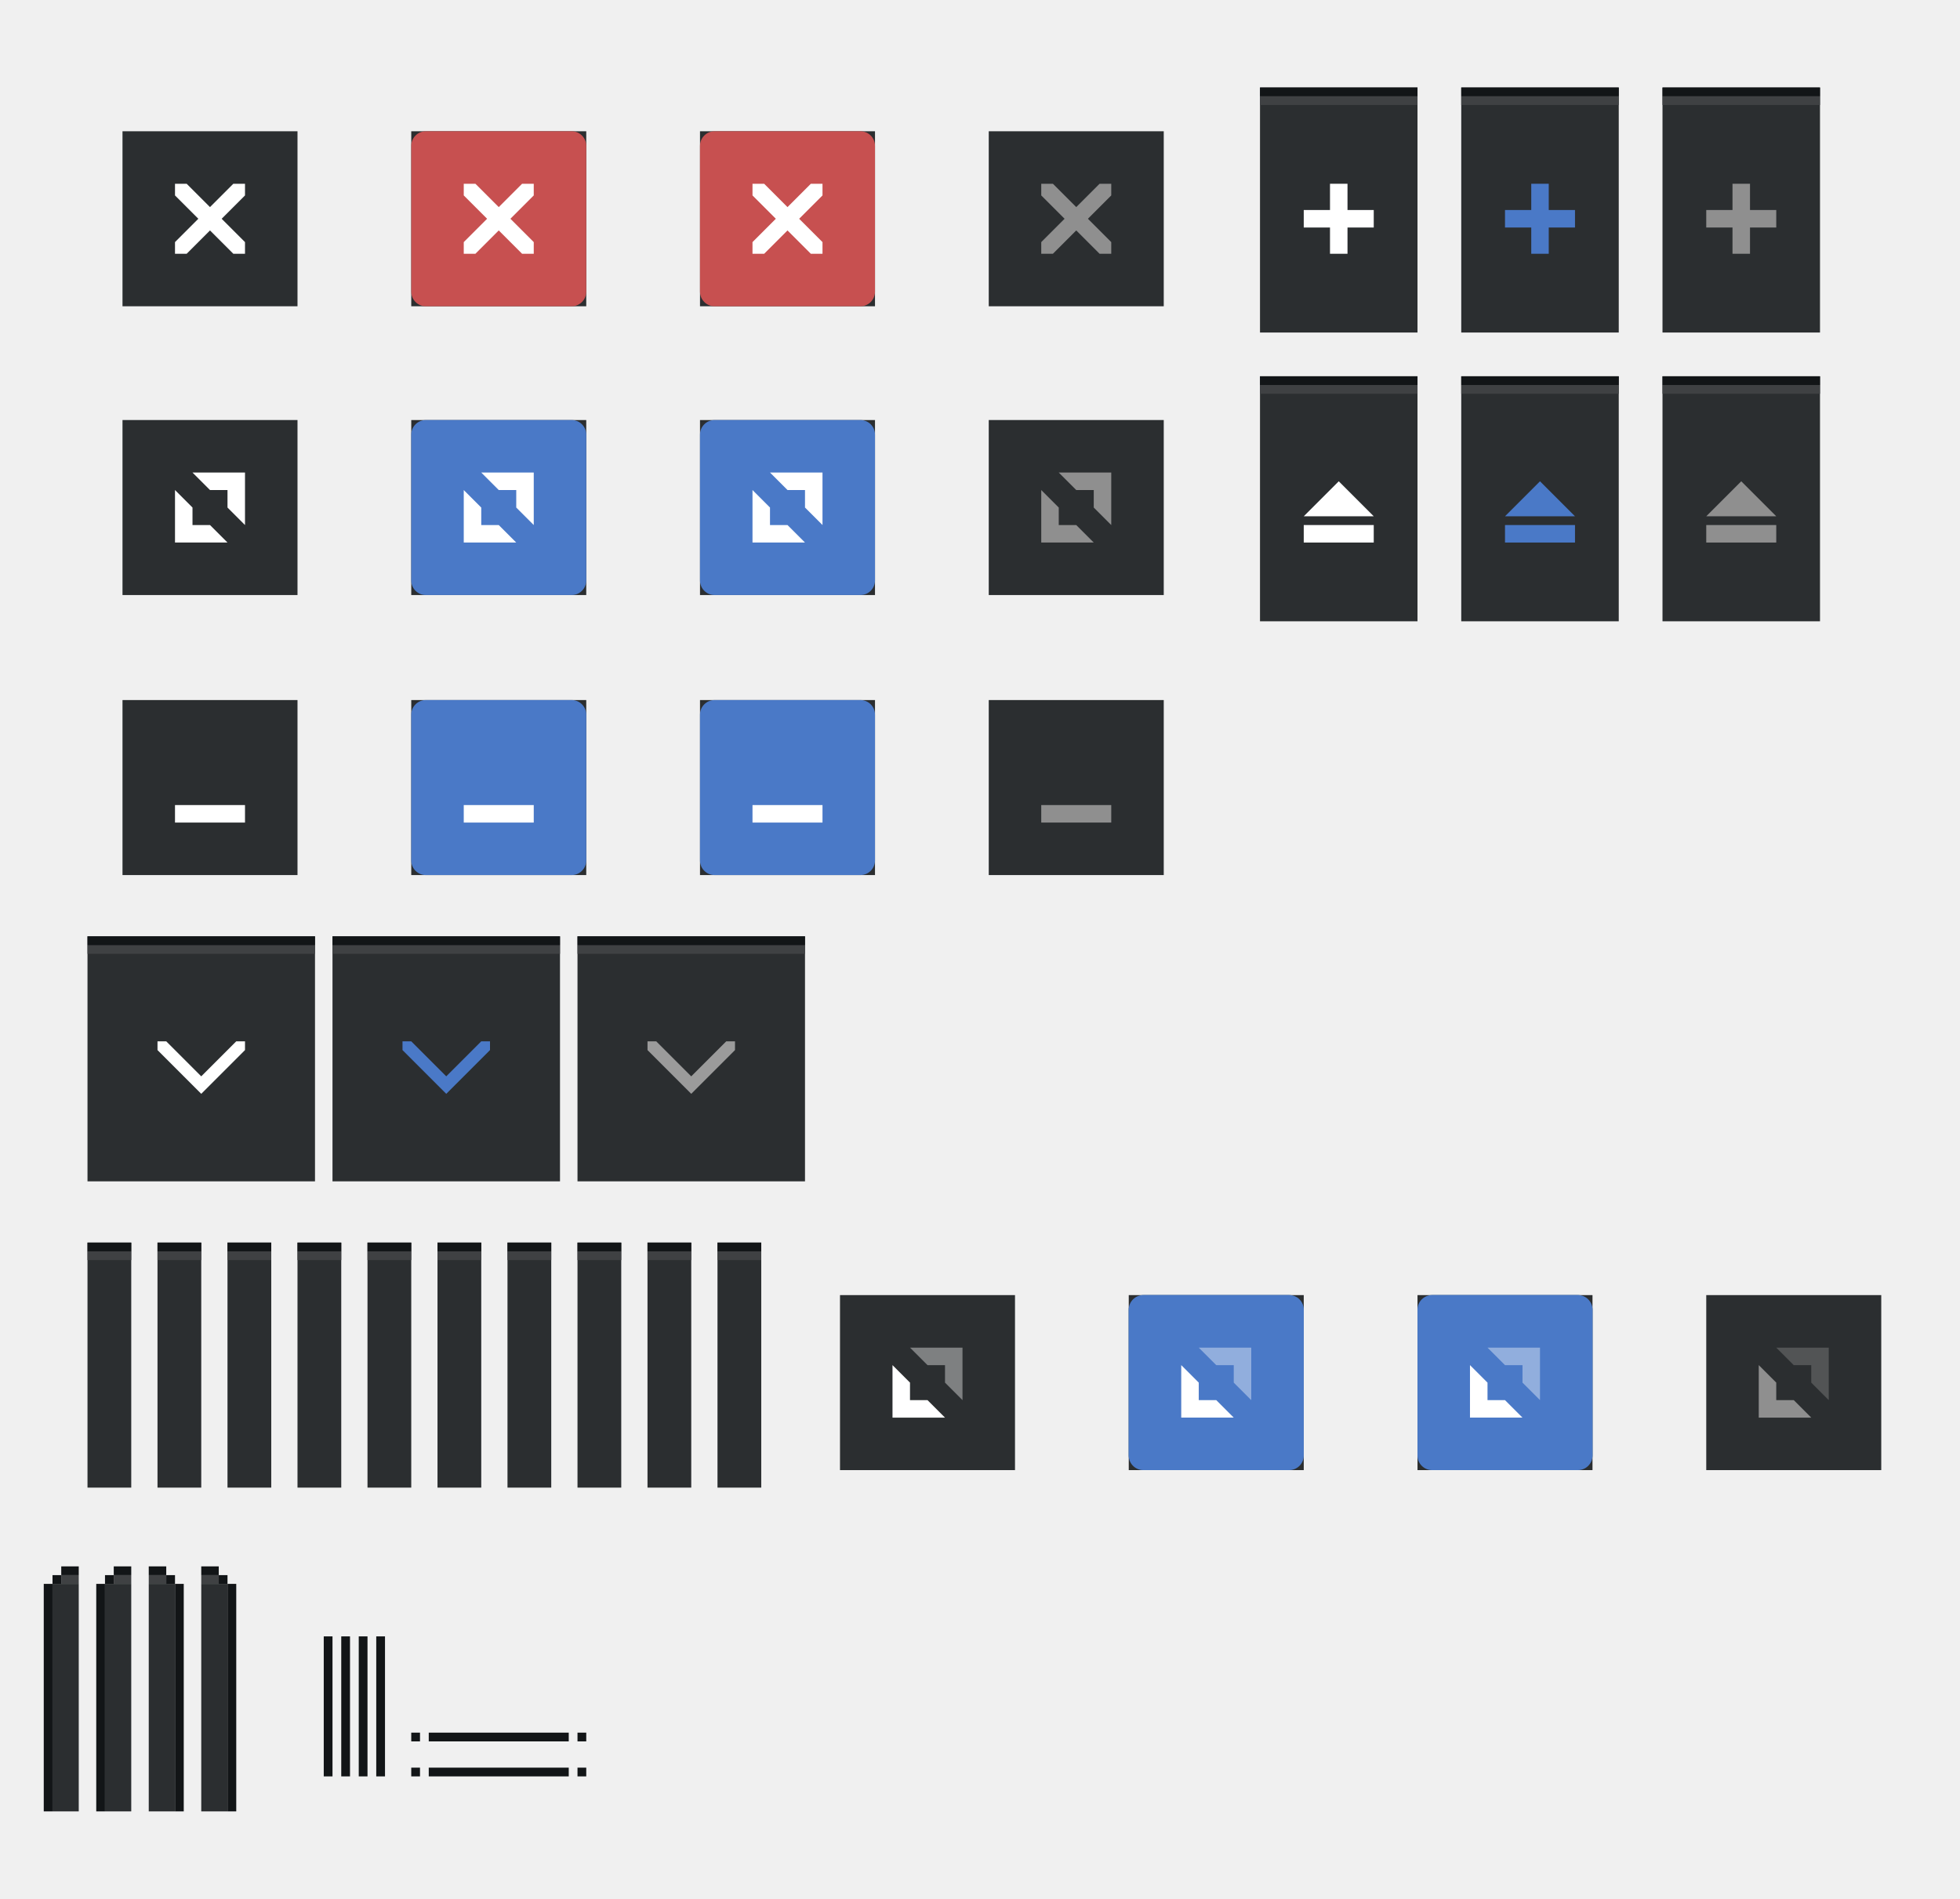
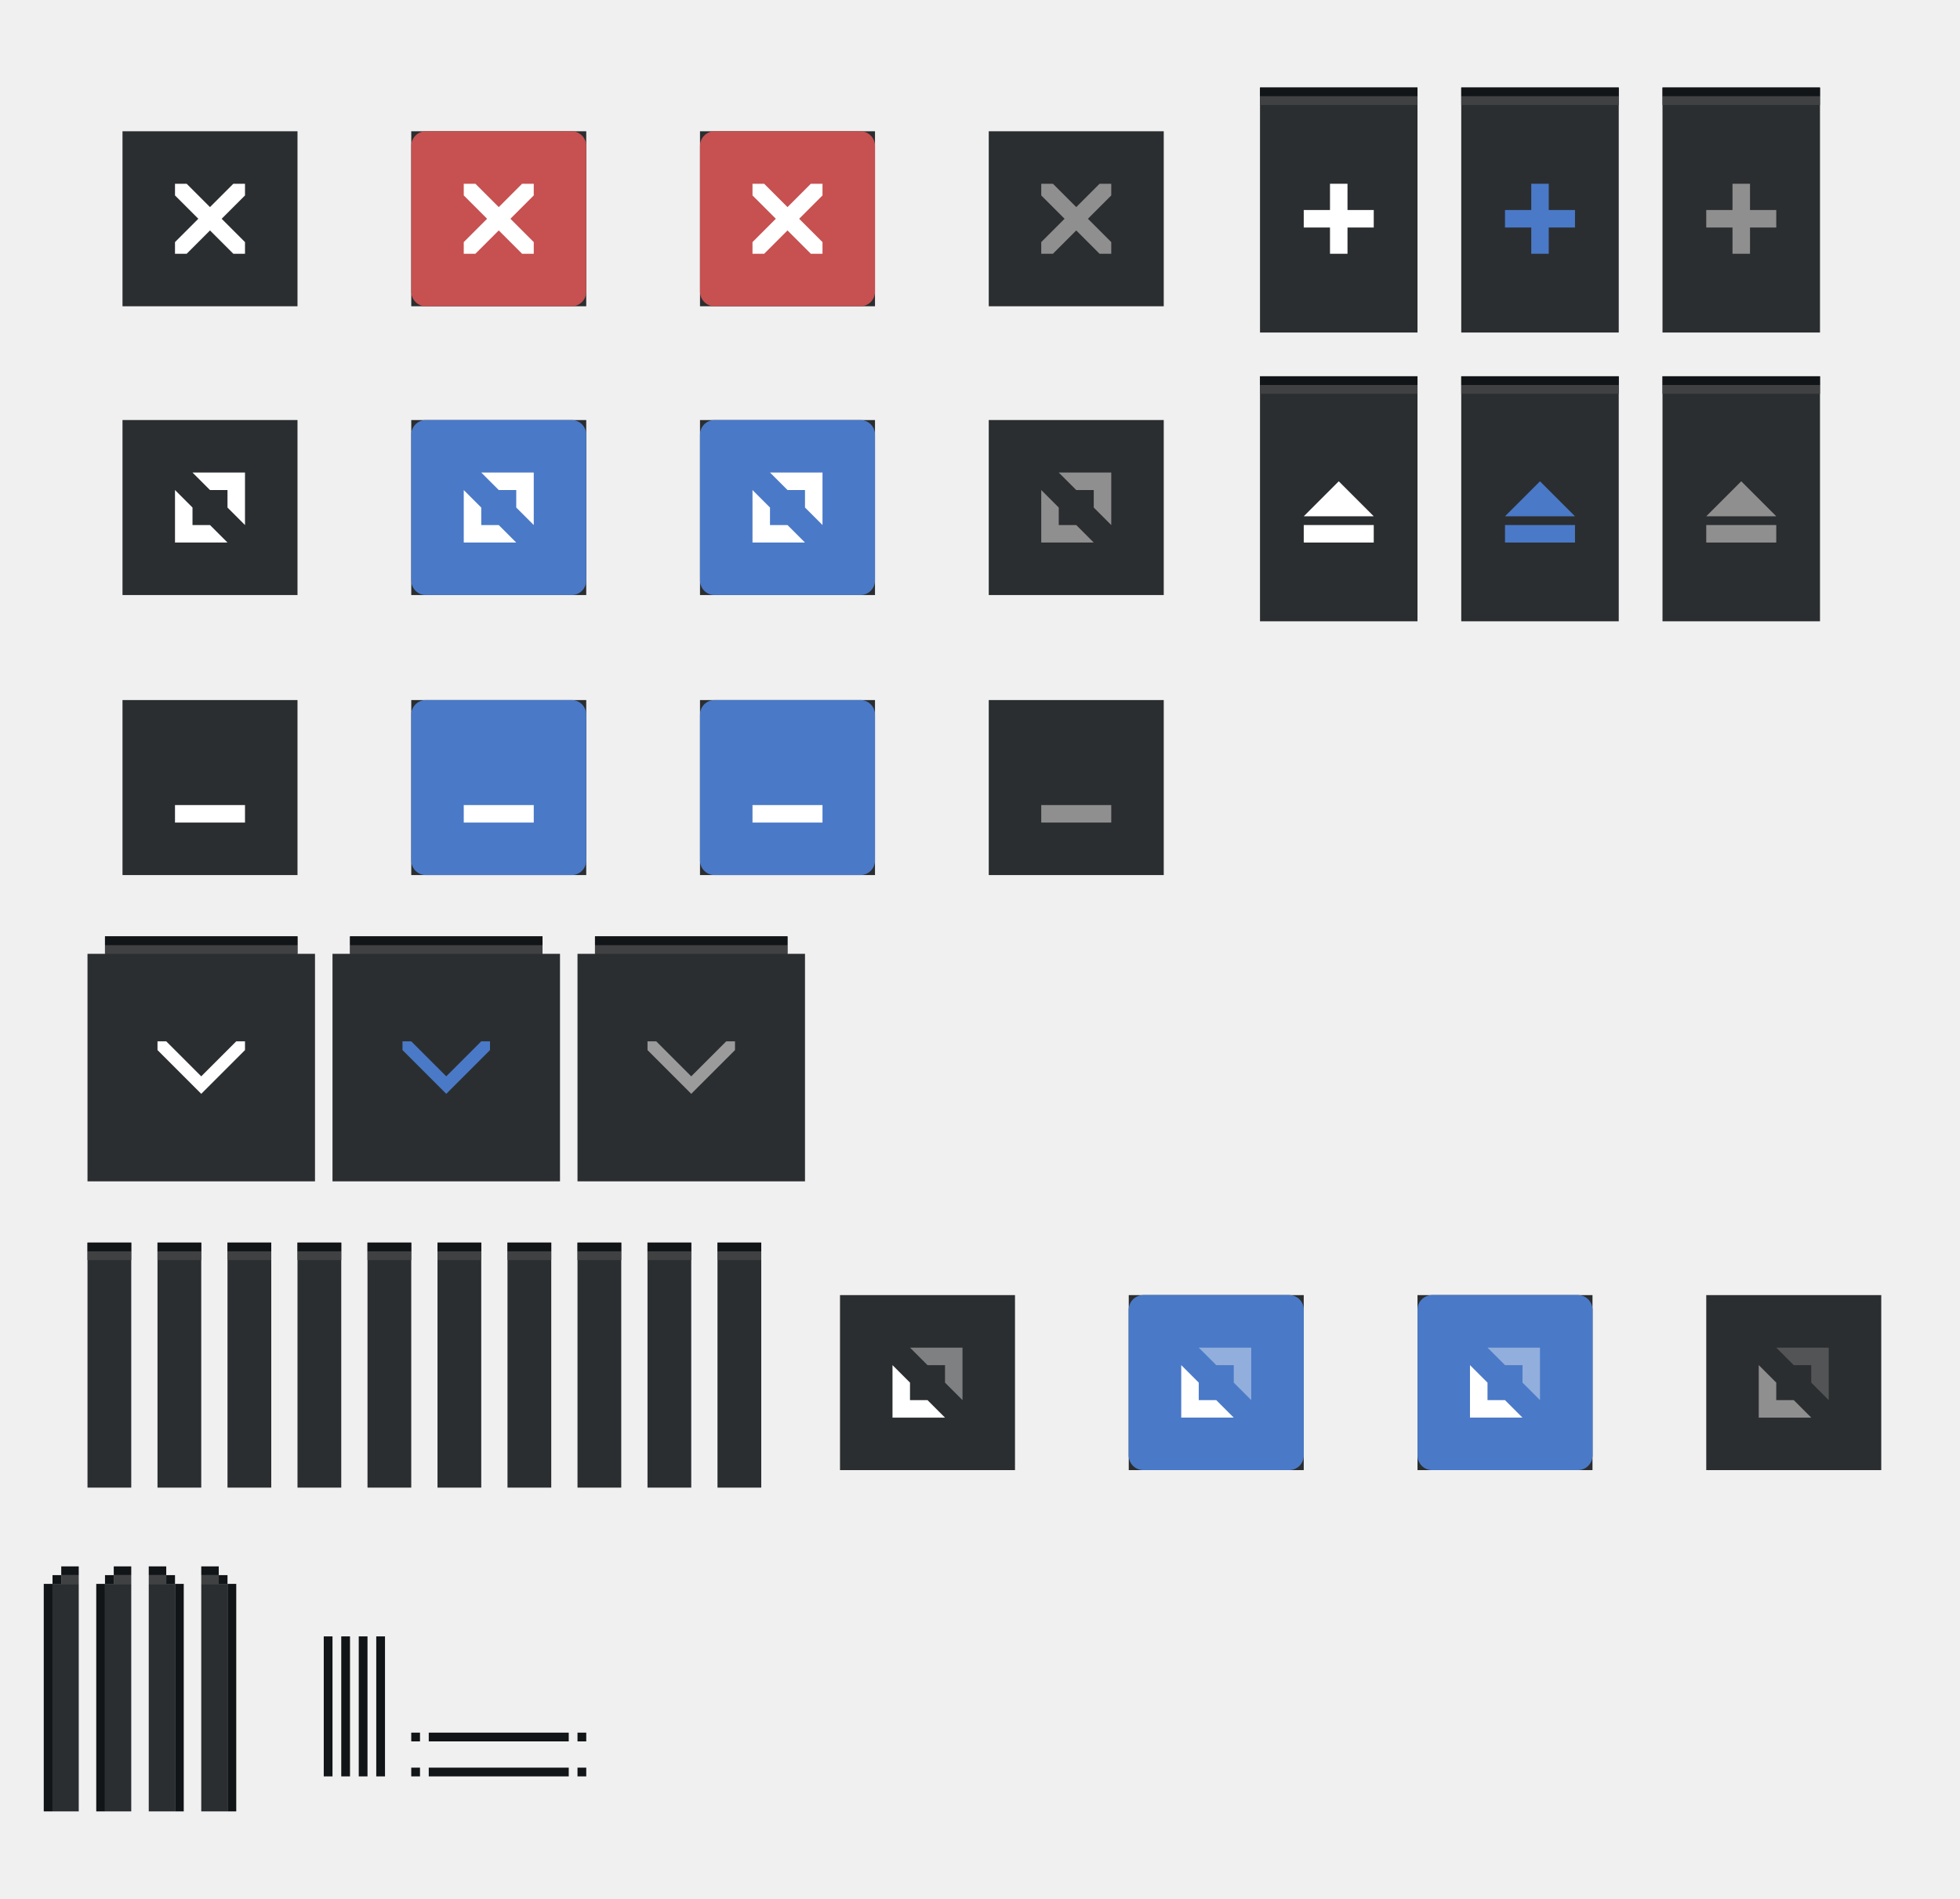
<svg xmlns="http://www.w3.org/2000/svg" xmlns:ns1="http://www.openswatchbook.org/uri/2009/osb" width="224" height="217" viewBox="0 0 224 217" id="svg2" version="1.1">
  <defs id="defs4">
    <linearGradient id="selected_bg_color" ns1:paint="solid">
      <stop style="stop-color:#5294e2;stop-opacity:1;" offset="0" id="stop4407" />
    </linearGradient>
    <linearGradient id="selected_fg_color" ns1:paint="solid">
      <stop style="stop-color:#ffffffgit;stop-opacity:1;" offset="0" id="stop4402" />
    </linearGradient>
  </defs>
  <g id="layer1" transform="translate(5,-547.3622)">
    <rect style="opacity:1;fill:#121517;fill-opacity:1;stroke:none;stroke-width:1;stroke-linecap:butt;stroke-linejoin:round;stroke-miterlimit:4;stroke-dasharray:none;stroke-dashoffset:0;stroke-opacity:1" id="right-active" width="1" height="16" x="-37" y="734.362" transform="scale(-1,1)" />
    <rect style="opacity:1;fill:#121517;fill-opacity:1;stroke:none;stroke-width:1;stroke-linecap:butt;stroke-linejoin:round;stroke-miterlimit:4;stroke-dasharray:none;stroke-dashoffset:0;stroke-opacity:1" id="right-inactive" width="1" height="16" x="-39" y="734.362" transform="scale(-1,1)" />
    <rect style="opacity:1;fill:#121517;fill-opacity:1;stroke:none;stroke-width:0.577;stroke-linecap:butt;stroke-linejoin:round;stroke-miterlimit:4;stroke-dasharray:none;stroke-dashoffset:0;stroke-opacity:1" id="bottom-inactive" width="1" height="16" x="-750.362" y="-60" transform="matrix(0,-1,-1,0,0,0)" />
    <rect style="opacity:1;fill:#121517;fill-opacity:1;stroke:none;stroke-width:1;stroke-linecap:butt;stroke-linejoin:round;stroke-miterlimit:4;stroke-dasharray:none;stroke-dashoffset:0;stroke-opacity:1" id="left-active" width="1" height="16" x="-33" y="734.362" transform="scale(-1,1)" />
    <rect style="opacity:1;fill:#121517;fill-opacity:1;stroke:none;stroke-width:1;stroke-linecap:butt;stroke-linejoin:round;stroke-miterlimit:4;stroke-dasharray:none;stroke-dashoffset:0;stroke-opacity:1" id="left-inactive" width="1" height="16" x="-35" y="734.362" transform="scale(-1,1)" />
    <rect style="opacity:1;fill:#121517;fill-opacity:1;stroke:none;stroke-width:0.577;stroke-linecap:butt;stroke-linejoin:round;stroke-miterlimit:4;stroke-dasharray:none;stroke-dashoffset:0;stroke-opacity:1" id="bottom-active" width="1" height="16" x="-746.362" y="-60" transform="matrix(0,-1,-1,0,0,0)" />
    <rect style="opacity:1;fill:#121517;fill-opacity:1;stroke:none;stroke-width:1;stroke-miterlimit:4;stroke-dasharray:none;stroke-opacity:0.063" id="bottom-left-active" width="1" height="1" x="42" y="745.362" />
    <rect y="749.362" x="42" height="1" width="1" id="bottom-left-inactive" style="opacity:1;fill:#121517;fill-opacity:1;stroke:none;stroke-width:1;stroke-miterlimit:4;stroke-dasharray:none;stroke-opacity:0.063" />
    <rect y="745.362" x="61" height="1" width="1" id="bottom-right-active" style="opacity:1;fill:#121517;fill-opacity:1;stroke:none;stroke-width:1;stroke-miterlimit:4;stroke-dasharray:none;stroke-opacity:0.063" />
    <rect style="opacity:1;fill:#121517;fill-opacity:1;stroke:none;stroke-width:1;stroke-miterlimit:4;stroke-dasharray:none;stroke-opacity:0.063" id="bottom-right-inactive" width="1" height="1" x="61" y="749.362" />
    <g id="close-prelight">
      <rect style="opacity:1;fill:#d6d6d6;fill-opacity:0;stroke:none;stroke-width:1;stroke-linecap:butt;stroke-linejoin:round;stroke-miterlimit:4;stroke-dasharray:none;stroke-dashoffset:0;stroke-opacity:1" id="rect1072" width="28" height="28" x="38" y="557.362" />
      <rect y="562.362" x="42" height="20" width="20" id="rect1206" style="fill:#2b2e30;fill-opacity:1" />
      <g transform="translate(-150,-197.9999)" id="g1080">
        <rect style="opacity:1;fill:#c75050;fill-opacity:1;stroke:none;stroke-width:1;stroke-miterlimit:4;stroke-dasharray:none;stroke-dashoffset:0;stroke-opacity:1" id="rect1076" width="20" height="20" x="192" y="760.362" ry="1.667" />
        <path style="fill:#ffffff;fill-opacity:1;stroke:none" d="m 198,766.362 v 1.333 l 2.667,2.667 L 198,773.029 v 1.333 h 1.333 L 202,771.695 l 2.667,2.667 H 206 v -1.333 L 203.333,770.362 206,767.695 v -1.333 h -1.333 L 202,769.029 l -2.667,-2.667 z" id="path1078" />
      </g>
    </g>
    <g id="close-active">
      <rect y="557.362" x="5" height="28" width="28" id="rect4138" style="opacity:1;fill:#d6d6d6;fill-opacity:0;stroke:none;stroke-width:1;stroke-linecap:butt;stroke-linejoin:round;stroke-miterlimit:4;stroke-dasharray:none;stroke-dashoffset:0;stroke-opacity:1" />
      <rect y="562.362" x="9" height="20" width="20" id="rect1170" style="fill:#2b2e30;fill-opacity:1" />
      <g id="titlebutton-close" transform="translate(-183,-198)">
        <rect ry="1.667" y="760.362" x="192" height="20" width="20" id="rect7128" style="opacity:1;fill:#3399ff;fill-opacity:0;stroke:none;stroke-width:1;stroke-miterlimit:4;stroke-dasharray:none;stroke-dashoffset:0;stroke-opacity:1" />
        <path id="path4359" d="m 198,766.362 v 1.333 l 2.667,2.667 L 198,773.029 v 1.333 h 1.333 L 202,771.695 l 2.667,2.667 H 206 v -1.333 L 203.333,770.362 206,767.695 v -1.333 h -1.333 L 202,769.029 l -2.667,-2.667 z" style="fill:#ffffff;fill-opacity:1;stroke:none" />
      </g>
    </g>
    <g id="maximize-active">
      <rect y="595.362" x="9" height="20" width="20" id="rect1127" style="fill:#2b2e30;fill-opacity:1" />
      <rect style="opacity:1;fill:#d6d6d6;fill-opacity:0;stroke:none;stroke-width:1;stroke-linecap:butt;stroke-linejoin:round;stroke-miterlimit:4;stroke-dasharray:none;stroke-dashoffset:0;stroke-opacity:1" id="rect6842" width="28" height="28" x="5" y="590.362" />
      <g id="titlebutton-maximize" transform="translate(-159,-164.9999)">
        <rect style="opacity:1;fill:#4a90d9;fill-opacity:0;stroke:none;stroke-width:1;stroke-miterlimit:4;stroke-dasharray:none;stroke-dashoffset:0;stroke-opacity:1" id="rect7132" width="20" height="20" x="168" y="760.362" ry="1.667" />
        <path style="fill:#ffffff;fill-opacity:1;fill-rule:evenodd;stroke:none;stroke-width:1px;stroke-linecap:butt;stroke-linejoin:miter;stroke-opacity:1" d="m 176,766.362 2,2 h 2 v 2 l 2,2 v -6 z m -2,2 v 6 h 6 l -2,-2 h -2 v -2 z" id="path5239" />
      </g>
    </g>
    <g id="maximize-prelight">
      <rect y="590.362" x="38" height="28" width="28" id="rect1080" style="fill:#6a6a6a;fill-opacity:0" />
      <rect ry="2.841797e-05" y="595.362" x="42" height="20" width="20" id="rect1078" style="fill:#2b2e30;fill-opacity:1" />
      <g id="titlebutton-maximize-hover" transform="translate(-126,-196.9999)">
        <rect ry="1.667" y="792.362" x="168" height="20" width="20" id="rect6161" style="opacity:1;fill:#4a79c7;fill-opacity:1;stroke:none;stroke-width:1;stroke-miterlimit:4;stroke-dasharray:none;stroke-dashoffset:0;stroke-opacity:1" />
        <path id="path6153" d="m 176,798.362 2,2 h 2 v 2 l 2,2 v -6 z m -2,2 v 6 h 6 l -2,-2 h -2 v -2 z" style="fill:#ffffff;fill-opacity:1;fill-rule:evenodd;stroke:none;stroke-width:1px;stroke-linecap:butt;stroke-linejoin:miter;stroke-opacity:1" />
      </g>
    </g>
    <g id="hide-active">
      <rect style="opacity:1;fill:#d6d6d6;fill-opacity:0;stroke:none;stroke-width:1;stroke-linecap:butt;stroke-linejoin:round;stroke-miterlimit:4;stroke-dasharray:none;stroke-dashoffset:0;stroke-opacity:1" id="rect6948" width="28" height="28" x="5" y="622.362" />
      <rect y="627.362" x="9" height="20" width="20" id="rect1074" style="fill:#2b2e30;fill-opacity:1" />
      <g id="titlebutton-minimize" transform="translate(-135,-133)">
        <rect ry="1.667" y="760.362" x="144" height="20" width="20" id="rect7130" style="opacity:1;fill:#4a90d9;fill-opacity:0;stroke:none;stroke-width:1;stroke-miterlimit:4;stroke-dasharray:none;stroke-dashoffset:0;stroke-opacity:1" />
        <rect style="opacity:1;fill:#ffffff;fill-opacity:1;stroke:none;stroke-width:1;stroke-miterlimit:4;stroke-dasharray:none;stroke-dashoffset:0;stroke-opacity:1" id="rect4459" width="8" height="2" x="150" y="772.362" />
      </g>
    </g>
    <g id="hide-prelight">
      <rect style="opacity:1;fill:#d6d6d6;fill-opacity:0;stroke:none;stroke-width:1;stroke-linecap:butt;stroke-linejoin:round;stroke-miterlimit:4;stroke-dasharray:none;stroke-dashoffset:0;stroke-opacity:1" id="rect6973" width="28" height="28" x="38" y="622.362" />
      <rect y="627.362" x="42" height="20" width="20" id="rect1098" style="fill:#2b2e30;fill-opacity:1" />
      <g id="titlebutton-minimize-hover" transform="translate(-102,-165)">
        <rect style="opacity:1;fill:#4a79c7;fill-opacity:1;stroke:none;stroke-width:1;stroke-miterlimit:4;stroke-dasharray:none;stroke-dashoffset:0;stroke-opacity:1" id="rect6163" width="20" height="20" x="144" y="792.362" ry="1.667" />
        <rect y="804.362" x="150" height="2" width="8" id="rect6149" style="opacity:1;fill:#ffffff;fill-opacity:1;stroke:none;stroke-width:1;stroke-miterlimit:4;stroke-dasharray:none;stroke-dashoffset:0;stroke-opacity:1" />
      </g>
    </g>
    <g id="stick-active">
      <g id="g7303" transform="matrix(0.6428571,0,0,1,154.4286,-171)">
        <rect style="opacity:1;fill:#2b2e30;fill-opacity:1;stroke:none;stroke-width:1;stroke-linecap:butt;stroke-linejoin:round;stroke-miterlimit:4;stroke-dasharray:none;stroke-dashoffset:0;stroke-opacity:1" id="rect7299" width="28" height="28" x="-24" y="728.362" />
        <rect style="opacity:1;fill:#121517;fill-opacity:1;stroke:none;stroke-width:1;stroke-linecap:butt;stroke-linejoin:round;stroke-miterlimit:4;stroke-dasharray:none;stroke-dashoffset:0;stroke-opacity:1" id="rect7301" width="28" height="1" x="-24" y="728.362" />
      </g>
      <g style="fill:#424242;fill-opacity:1" transform="translate(-4,3.99999)" id="g5140">
        <rect style="opacity:1;fill:#ffffff;fill-opacity:1;stroke:none;stroke-width:1;stroke-linecap:butt;stroke-linejoin:round;stroke-miterlimit:4;stroke-dasharray:none;stroke-dashoffset:0;stroke-opacity:1" id="rect5123" width="2" height="8" x="151" y="564.362" />
        <rect style="opacity:1;fill:#ffffff;fill-opacity:1;stroke:none;stroke-width:1;stroke-linecap:butt;stroke-linejoin:round;stroke-miterlimit:4;stroke-dasharray:none;stroke-dashoffset:0;stroke-opacity:1" id="rect5123-1" width="2" height="8" x="567.362" y="-156" transform="rotate(90)" />
      </g>
      <rect y="558.362" x="139" height="1" width="18" id="rect3061" style="fill:#3f4143;fill-opacity:1" />
    </g>
    <g id="stick-pressed">
      <g transform="matrix(0.6428571,0,0,1,177.4286,-171)" id="g7346">
        <rect y="728.362" x="-24" height="28" width="28" id="rect7342" style="opacity:1;fill:#2b2e30;fill-opacity:1;stroke:none;stroke-width:1;stroke-linecap:butt;stroke-linejoin:round;stroke-miterlimit:4;stroke-dasharray:none;stroke-dashoffset:0;stroke-opacity:1" />
        <rect y="728.362" x="-24" height="1" width="28" id="rect7344" style="opacity:1;fill:#121517;fill-opacity:1;stroke:none;stroke-width:1;stroke-linecap:butt;stroke-linejoin:round;stroke-miterlimit:4;stroke-dasharray:none;stroke-dashoffset:0;stroke-opacity:1" />
      </g>
      <g style="fill:#4a90d9;fill-opacity:1" transform="translate(19,3.99999)" id="g5140-7">
        <rect style="opacity:1;fill:#4a79c7;fill-opacity:1;stroke:none;stroke-width:1;stroke-linecap:butt;stroke-linejoin:round;stroke-miterlimit:4;stroke-dasharray:none;stroke-dashoffset:0;stroke-opacity:1" id="rect5123-7" width="2" height="8" x="151" y="564.362" />
        <rect style="opacity:1;fill:#4a79c7;fill-opacity:1;stroke:none;stroke-width:1;stroke-linecap:butt;stroke-linejoin:round;stroke-miterlimit:4;stroke-dasharray:none;stroke-dashoffset:0;stroke-opacity:1" id="rect5123-1-1" width="2" height="8" x="567.362" y="-156" transform="rotate(90)" />
      </g>
      <rect y="558.362" x="162" height="1" width="18" id="rect3063" style="fill:#3f4143;fill-opacity:1" />
    </g>
    <g id="stick-inactive">
      <g transform="matrix(0.6428571,0,0,1,200.4286,-171)" id="g7352">
        <rect y="728.362" x="-24" height="28" width="28" id="rect7348" style="opacity:1;fill:#2b2e30;fill-opacity:1;stroke:none;stroke-width:1;stroke-linecap:butt;stroke-linejoin:round;stroke-miterlimit:4;stroke-dasharray:none;stroke-dashoffset:0;stroke-opacity:1" />
        <rect y="728.362" x="-24" height="1" width="28" id="rect7350" style="opacity:1;fill:#121517;fill-opacity:1;stroke:none;stroke-width:1;stroke-linecap:butt;stroke-linejoin:round;stroke-miterlimit:4;stroke-dasharray:none;stroke-dashoffset:0;stroke-opacity:1" />
      </g>
      <g style="fill:#757575;fill-opacity:1" transform="translate(42,3.99999)" id="g5140-1">
        <rect style="opacity:1;fill:#8f8f8f;fill-opacity:1;stroke:none;stroke-width:1;stroke-linecap:butt;stroke-linejoin:round;stroke-miterlimit:4;stroke-dasharray:none;stroke-dashoffset:0;stroke-opacity:1" id="rect5123-5" width="2" height="8" x="151" y="564.362" />
        <rect style="opacity:1;fill:#8f8f8f;fill-opacity:1;stroke:none;stroke-width:1;stroke-linecap:butt;stroke-linejoin:round;stroke-miterlimit:4;stroke-dasharray:none;stroke-dashoffset:0;stroke-opacity:1" id="rect5123-1-9" width="2" height="8" x="567.362" y="-156" transform="rotate(90)" />
      </g>
      <rect y="558.362" x="185" height="1" width="18" id="rect3065" style="fill:#3f4143;fill-opacity:1" />
    </g>
    <g id="shade-active">
      <g id="g7454" transform="matrix(0.6428571,0,0,1,154.4286,-138)">
        <rect style="opacity:1;fill:#2b2e30;fill-opacity:1;stroke:none;stroke-width:1;stroke-linecap:butt;stroke-linejoin:round;stroke-miterlimit:4;stroke-dasharray:none;stroke-dashoffset:0;stroke-opacity:1" id="rect7450" width="28" height="28" x="-24" y="728.362" />
        <rect style="opacity:1;fill:#121517;fill-opacity:1;stroke:none;stroke-width:1;stroke-linecap:butt;stroke-linejoin:round;stroke-miterlimit:4;stroke-dasharray:none;stroke-dashoffset:0;stroke-opacity:1" id="rect7452" width="28" height="1" x="-24" y="728.362" />
      </g>
      <g style="fill:#424242;fill-opacity:1" transform="translate(-6.000004,-3.2617187e-5)" id="g5193">
        <rect transform="rotate(90)" y="-158" x="607.362" height="8" width="2" id="rect5123-1-7" style="opacity:1;fill:#ffffff;fill-opacity:1;stroke:none;stroke-width:1;stroke-linecap:butt;stroke-linejoin:round;stroke-miterlimit:4;stroke-dasharray:none;stroke-dashoffset:0;stroke-opacity:1" />
        <path style="opacity:1;fill:#ffffff;fill-opacity:1;stroke:none;stroke-width:1;stroke-linecap:butt;stroke-linejoin:round;stroke-miterlimit:4;stroke-dasharray:none;stroke-dashoffset:0;stroke-opacity:1" d="m 154,602.362 4,4 h -8 z" id="rect5190" />
      </g>
      <rect y="591.362" x="139" height="1" width="18" id="rect3067" style="fill:#3f4143;fill-opacity:1" />
    </g>
    <g id="shade-pressed">
      <g transform="matrix(0.6428571,0,0,1,177.4286,-138)" id="g7474">
        <rect y="728.362" x="-24" height="28" width="28" id="rect7470" style="opacity:1;fill:#2b2e30;fill-opacity:1;stroke:none;stroke-width:1;stroke-linecap:butt;stroke-linejoin:round;stroke-miterlimit:4;stroke-dasharray:none;stroke-dashoffset:0;stroke-opacity:1" />
        <rect y="728.362" x="-24" height="1" width="28" id="rect7472" style="opacity:1;fill:#121517;fill-opacity:1;stroke:none;stroke-width:1;stroke-linecap:butt;stroke-linejoin:round;stroke-miterlimit:4;stroke-dasharray:none;stroke-dashoffset:0;stroke-opacity:1" />
      </g>
      <g style="fill:#4a90d9;fill-opacity:1" transform="translate(17,-3.2617187e-5)" id="g5193-7">
        <rect transform="rotate(90)" y="-158" x="607.362" height="8" width="2" id="rect5123-1-7-6" style="opacity:1;fill:#4a79c7;fill-opacity:1;stroke:none;stroke-width:1;stroke-linecap:butt;stroke-linejoin:round;stroke-miterlimit:4;stroke-dasharray:none;stroke-dashoffset:0;stroke-opacity:1" />
        <path style="opacity:1;fill:#4a79c7;fill-opacity:1;stroke:none;stroke-width:1;stroke-linecap:butt;stroke-linejoin:round;stroke-miterlimit:4;stroke-dasharray:none;stroke-dashoffset:0;stroke-opacity:1" d="m 154,602.362 4,4 h -8 z" id="rect5190-7" />
      </g>
      <rect y="591.362" x="162" height="1" width="18" id="rect3069" style="fill:#3f4143;fill-opacity:1" />
    </g>
    <g id="shade-inactive">
      <g transform="matrix(0.6428571,0,0,1,200.4286,-138)" id="g7480">
        <rect y="728.362" x="-24" height="28" width="28" id="rect7476" style="opacity:1;fill:#2b2e30;fill-opacity:1;stroke:none;stroke-width:1;stroke-linecap:butt;stroke-linejoin:round;stroke-miterlimit:4;stroke-dasharray:none;stroke-dashoffset:0;stroke-opacity:1" />
        <rect y="728.362" x="-24" height="1" width="28" id="rect7478" style="opacity:1;fill:#121517;fill-opacity:1;stroke:none;stroke-width:1;stroke-linecap:butt;stroke-linejoin:round;stroke-miterlimit:4;stroke-dasharray:none;stroke-dashoffset:0;stroke-opacity:1" />
      </g>
      <g style="fill:#757575;fill-opacity:1" transform="translate(40,-3.2617187e-5)" id="g5193-3">
        <rect transform="rotate(90)" y="-158" x="607.362" height="8" width="2" id="rect5123-1-7-65" style="opacity:1;fill:#8f8f8f;fill-opacity:1;stroke:none;stroke-width:1;stroke-linecap:butt;stroke-linejoin:round;stroke-miterlimit:4;stroke-dasharray:none;stroke-dashoffset:0;stroke-opacity:1" />
        <path style="opacity:1;fill:#8f8f8f;fill-opacity:1;stroke:none;stroke-width:1;stroke-linecap:butt;stroke-linejoin:round;stroke-miterlimit:4;stroke-dasharray:none;stroke-dashoffset:0;stroke-opacity:1" d="m 154,602.362 4,4 h -8 z" id="rect5190-6" />
      </g>
      <rect y="591.362" x="185" height="1" width="18" id="rect3071" style="fill:#3f4143;fill-opacity:1" />
    </g>
    <g id="maximize-toggled-active">
      <rect y="690.362" x="87" height="28" width="28" id="rect990" style="opacity:1;fill:#d6d6d6;fill-opacity:0;stroke:none;stroke-width:1;stroke-linecap:butt;stroke-linejoin:round;stroke-miterlimit:4;stroke-dasharray:none;stroke-dashoffset:0;stroke-opacity:1" />
      <rect y="695.362" x="91" height="20" width="20" id="rect1146" style="fill:#2b2e30;fill-opacity:1" />
      <g id="titlebutton-unmaximize" transform="matrix(3.779528,0,0,3.779528,67,-303.1575)">
        <rect ry="0.441" y="264.192" x="6.35" height="5.292" width="5.292" id="rect1099" style="opacity:1;fill:#4a90d9;fill-opacity:0;stroke:none;stroke-width:0.265;stroke-miterlimit:4;stroke-dasharray:none;stroke-dashoffset:0;stroke-opacity:1" />
        <path style="fill:#ffffff;fill-opacity:1;fill-rule:evenodd;stroke:none;stroke-width:1px;stroke-linecap:butt;stroke-linejoin:miter;stroke-opacity:1" d="m 30,54 v 6 h 6 l -2,-2 h -2 v -2 z" transform="matrix(0.2645833,0,0,0.2645833,0,252.0208)" id="path1103" />
        <path id="path1130" d="m 10.054,267.367 v -1.587 H 8.467 l 0.529,0.529 h 0.529 v 0.529 z" style="fill:#ffffff;fill-opacity:0.392;fill-rule:evenodd;stroke:none;stroke-width:0.265px;stroke-linecap:butt;stroke-linejoin:miter;stroke-opacity:1" />
      </g>
    </g>
    <g id="maximize-toggled-prelight">
      <rect style="opacity:1;fill:#d6d6d6;fill-opacity:0;stroke:none;stroke-width:1;stroke-linecap:butt;stroke-linejoin:round;stroke-miterlimit:4;stroke-dasharray:none;stroke-dashoffset:0;stroke-opacity:1" id="rect1018" width="28" height="28" x="120" y="690.362" />
      <g transform="translate(-43.99999,-96.99993)" id="g1026">
        <rect style="opacity:1;fill:#4a90d9;fill-opacity:1;stroke:none;stroke-width:1;stroke-miterlimit:4;stroke-dasharray:none;stroke-dashoffset:0;stroke-opacity:1" id="rect1022" width="20" height="20" x="168" y="792.362" ry="1.667" />
        <path style="fill:#ffffff;fill-opacity:1;fill-rule:evenodd;stroke:none;stroke-width:1px;stroke-linecap:butt;stroke-linejoin:miter;stroke-opacity:1" d="m 176,798.362 2,2 h 2 v 2 l 2,2 v -6 z m -2,2 v 6 h 6 l -2,-2 h -2 v -2 z" id="path1024" />
      </g>
      <rect y="695.362" x="124" height="20" width="20" id="rect1181" style="fill:#2b2e30;fill-opacity:1" />
      <g id="titlebutton-unmaximize-hover" transform="matrix(3.779528,0,0,3.779528,100,-325.1576)">
        <rect style="opacity:1;fill:#4a79c7;fill-opacity:1;stroke:none;stroke-width:0.265;stroke-miterlimit:4;stroke-dasharray:none;stroke-dashoffset:0;stroke-opacity:1" id="brainfart" width="5.292" height="5.292" x="6.35" y="270.012" ry="0.441" />
        <path id="path1134" d="m 7.937,272.129 v 1.587 h 1.587 L 8.996,273.188 H 8.467 v -0.529 z" style="fill:#ffffff;fill-opacity:1;fill-rule:evenodd;stroke:none;stroke-width:0.265px;stroke-linecap:butt;stroke-linejoin:miter;stroke-opacity:1" />
        <path style="fill:#ffffff;fill-opacity:0.392;fill-rule:evenodd;stroke:none;stroke-width:0.265px;stroke-linecap:butt;stroke-linejoin:miter;stroke-opacity:1" d="m 10.054,273.188 v -1.587 H 8.467 l 0.529,0.529 h 0.529 v 0.529 z" id="path1136" />
      </g>
    </g>
    <g id="title-1-active">
      <rect y="689.362" x="5" height="28" width="5" id="rect7153" style="opacity:1;fill:#2b2e30;fill-opacity:1;stroke:none;stroke-width:0.423;stroke-linecap:butt;stroke-linejoin:round;stroke-miterlimit:4;stroke-dasharray:none;stroke-dashoffset:0;stroke-opacity:1" />
      <rect y="689.362" x="5" height="1" width="5" id="rect7155" style="opacity:1;fill:#121517;fill-opacity:1;stroke:none;stroke-width:0.423;stroke-linecap:butt;stroke-linejoin:round;stroke-miterlimit:4;stroke-dasharray:none;stroke-dashoffset:0;stroke-opacity:1" />
      <rect y="690.362" x="5" height="1" width="5" id="rect3262" style="fill:#3f4143;fill-opacity:1" />
    </g>
    <g id="title-2-active">
      <rect style="opacity:1;fill:#2b2e30;fill-opacity:1;stroke:none;stroke-width:0.423;stroke-linecap:butt;stroke-linejoin:round;stroke-miterlimit:4;stroke-dasharray:none;stroke-dashoffset:0;stroke-opacity:1" id="rect7213" width="5" height="28" x="13" y="689.362" />
      <rect style="opacity:1;fill:#121517;fill-opacity:1;stroke:none;stroke-width:0.423;stroke-linecap:butt;stroke-linejoin:round;stroke-miterlimit:4;stroke-dasharray:none;stroke-dashoffset:0;stroke-opacity:1" id="rect7215" width="5" height="1" x="13" y="689.362" />
      <rect y="690.362" x="13" height="1" width="5" id="rect3264" style="fill:#3f4143;fill-opacity:1" />
    </g>
    <g id="title-3-active">
      <rect y="689.362" x="21" height="28" width="5" id="rect7219" style="opacity:1;fill:#2b2e30;fill-opacity:1;stroke:none;stroke-width:0.423;stroke-linecap:butt;stroke-linejoin:round;stroke-miterlimit:4;stroke-dasharray:none;stroke-dashoffset:0;stroke-opacity:1" />
      <rect y="689.362" x="21" height="1" width="5" id="rect7221" style="opacity:1;fill:#121517;fill-opacity:1;stroke:none;stroke-width:0.423;stroke-linecap:butt;stroke-linejoin:round;stroke-miterlimit:4;stroke-dasharray:none;stroke-dashoffset:0;stroke-opacity:1" />
      <rect y="690.362" x="21" height="1" width="5" id="rect3266" style="fill:#3f4143;fill-opacity:1" />
    </g>
    <g id="title-4-active">
      <rect style="opacity:1;fill:#2b2e30;fill-opacity:1;stroke:none;stroke-width:0.423;stroke-linecap:butt;stroke-linejoin:round;stroke-miterlimit:4;stroke-dasharray:none;stroke-dashoffset:0;stroke-opacity:1" id="rect7225" width="5" height="28" x="29" y="689.362" />
      <rect style="opacity:1;fill:#121517;fill-opacity:1;stroke:none;stroke-width:0.423;stroke-linecap:butt;stroke-linejoin:round;stroke-miterlimit:4;stroke-dasharray:none;stroke-dashoffset:0;stroke-opacity:1" id="rect7227" width="5" height="1" x="29" y="689.362" />
      <rect y="690.362" x="29" height="1" width="5" id="rect3268" style="fill:#3f4143;fill-opacity:1" />
    </g>
    <g id="title-5-active">
      <rect y="689.362" x="37" height="28" width="5" id="rect7231" style="opacity:1;fill:#2b2e30;fill-opacity:1;stroke:none;stroke-width:0.423;stroke-linecap:butt;stroke-linejoin:round;stroke-miterlimit:4;stroke-dasharray:none;stroke-dashoffset:0;stroke-opacity:1" />
      <rect y="689.362" x="37" height="1" width="5" id="rect7233" style="opacity:1;fill:#121517;fill-opacity:1;stroke:none;stroke-width:0.423;stroke-linecap:butt;stroke-linejoin:round;stroke-miterlimit:4;stroke-dasharray:none;stroke-dashoffset:0;stroke-opacity:1" />
      <rect y="690.362" x="37" height="1" width="5" id="rect3270" style="fill:#3f4143;fill-opacity:1" />
    </g>
    <g id="title-1-inactive">
      <rect style="opacity:1;fill:#2b2e30;fill-opacity:1;stroke:none;stroke-width:0.423;stroke-linecap:butt;stroke-linejoin:round;stroke-miterlimit:4;stroke-dasharray:none;stroke-dashoffset:0;stroke-opacity:1" id="rect7237" width="5" height="28" x="45" y="689.362" />
      <rect style="opacity:1;fill:#121517;fill-opacity:1;stroke:none;stroke-width:0.423;stroke-linecap:butt;stroke-linejoin:round;stroke-miterlimit:4;stroke-dasharray:none;stroke-dashoffset:0;stroke-opacity:1" id="rect7239" width="5" height="1" x="45" y="689.362" />
      <rect y="690.362" x="45" height="1" width="5" id="rect3272" style="fill:#3f4143;fill-opacity:1" />
    </g>
    <g id="title-2-inactive">
      <rect y="689.362" x="53" height="28" width="5" id="sdfg" style="opacity:1;fill:#2b2e30;fill-opacity:1;stroke:none;stroke-width:0.423;stroke-linecap:butt;stroke-linejoin:round;stroke-miterlimit:4;stroke-dasharray:none;stroke-dashoffset:0;stroke-opacity:1" />
      <rect y="689.362" x="53" height="1" width="5" id="rect7245" style="opacity:1;fill:#121517;fill-opacity:1;stroke:none;stroke-width:0.423;stroke-linecap:butt;stroke-linejoin:round;stroke-miterlimit:4;stroke-dasharray:none;stroke-dashoffset:0;stroke-opacity:1" />
      <rect y="690.362" x="53" height="1" width="5" id="rect3274" style="fill:#3f4143;fill-opacity:1" />
    </g>
    <g id="title-3-inactive">
      <rect style="opacity:1;fill:#2b2e30;fill-opacity:1;stroke:none;stroke-width:0.423;stroke-linecap:butt;stroke-linejoin:round;stroke-miterlimit:4;stroke-dasharray:none;stroke-dashoffset:0;stroke-opacity:1" id="rect7249" width="5" height="28" x="61" y="689.362" />
      <rect style="opacity:1;fill:#121517;fill-opacity:1;stroke:none;stroke-width:0.423;stroke-linecap:butt;stroke-linejoin:round;stroke-miterlimit:4;stroke-dasharray:none;stroke-dashoffset:0;stroke-opacity:1" id="rect7251" width="5" height="1" x="61" y="689.362" />
      <rect y="690.362" x="61" height="1" width="5" id="rect3276" style="fill:#3f4143;fill-opacity:1" />
    </g>
    <g id="title-4-inactive">
      <rect y="689.362" x="69" height="28" width="5" id="rect7255" style="opacity:1;fill:#2b2e30;fill-opacity:1;stroke:none;stroke-width:0.423;stroke-linecap:butt;stroke-linejoin:round;stroke-miterlimit:4;stroke-dasharray:none;stroke-dashoffset:0;stroke-opacity:1" />
      <rect y="689.362" x="69" height="1" width="5" id="rect7257" style="opacity:1;fill:#121517;fill-opacity:1;stroke:none;stroke-width:0.423;stroke-linecap:butt;stroke-linejoin:round;stroke-miterlimit:4;stroke-dasharray:none;stroke-dashoffset:0;stroke-opacity:1" />
      <rect y="690.362" x="69" height="1" width="5" id="rect3278" style="fill:#3f4143;fill-opacity:1" />
    </g>
    <g id="title-5-inactive">
      <rect style="opacity:1;fill:#2b2e30;fill-opacity:1;stroke:none;stroke-width:0.423;stroke-linecap:butt;stroke-linejoin:round;stroke-miterlimit:4;stroke-dasharray:none;stroke-dashoffset:0;stroke-opacity:1" id="rect7261" width="5" height="28" x="77" y="689.362" />
      <rect style="opacity:1;fill:#121517;fill-opacity:1;stroke:none;stroke-width:0.423;stroke-linecap:butt;stroke-linejoin:round;stroke-miterlimit:4;stroke-dasharray:none;stroke-dashoffset:0;stroke-opacity:1" id="rect7263" width="5" height="1" x="77" y="689.362" />
      <rect y="690.362" x="77" height="1" width="5" id="rect3280" style="fill:#3f4143;fill-opacity:1" />
    </g>
    <g id="top-right-active" transform="translate(12)">
      <rect y="728.362" x="0" height="26" width="3" id="rect4007" style="fill:#2b2e30;fill-opacity:1;stroke-width:1.041" />
      <rect y="727.362" x="0" height="1" width="2" id="rect4009" style="fill:#3f4143;fill-opacity:1" />
      <rect y="727.362" x="2" height="1" width="1" id="rect4011" style="fill:#121517;fill-opacity:1" />
      <rect y="726.362" x="0" height="1" width="2" id="rect4013" style="fill:#121517;fill-opacity:1" />
      <rect y="728.362" x="3" height="26" width="1" id="rect4015" style="fill:#121517;fill-opacity:1;stroke-width:1.041" />
    </g>
    <g transform="translate(18)" id="top-right-inactive">
      <rect style="fill:#2b2e30;fill-opacity:1;stroke-width:1.041" id="rect4036" width="3" height="26" x="0" y="728.362" />
      <rect style="fill:#3f4143;fill-opacity:1" id="rect4038" width="2" height="1" x="0" y="727.362" />
      <rect style="fill:#121517;fill-opacity:1" id="rect4040" width="1" height="1" x="2" y="727.362" />
      <rect style="fill:#121517;fill-opacity:1" id="rect4042" width="2" height="1" x="0" y="726.362" />
      <rect style="fill:#121517;fill-opacity:1;stroke-width:1.041" id="rect4044" width="1" height="26" x="3" y="728.362" />
    </g>
    <g transform="matrix(-1,0,0,1,10,0)" id="top-left-inactive">
      <rect style="fill:#2b2e30;fill-opacity:1;stroke-width:1.041" id="rect4048" width="3" height="26" x="0" y="728.362" />
      <rect style="fill:#3f4143;fill-opacity:1" id="rect4050" width="2" height="1" x="0" y="727.362" />
      <rect style="fill:#121517;fill-opacity:1" id="rect4052" width="1" height="1" x="2" y="727.362" />
      <rect style="fill:#121517;fill-opacity:1" id="rect4054" width="2" height="1" x="0" y="726.362" />
      <rect style="fill:#121517;fill-opacity:1;stroke-width:1.041" id="rect4056" width="1" height="26" x="3" y="728.362" />
    </g>
    <g id="top-left-active" transform="matrix(-1,0,0,1,4,0)">
      <rect y="728.362" x="0" height="26" width="3" id="rect4060" style="fill:#2b2e30;fill-opacity:1;stroke-width:1.041" />
      <rect y="727.362" x="0" height="1" width="2" id="rect4062" style="fill:#3f4143;fill-opacity:1" />
      <rect y="727.362" x="2" height="1" width="1" id="rect4064" style="fill:#121517;fill-opacity:1" />
      <rect y="726.362" x="0" height="1" width="2" id="rect4066" style="fill:#121517;fill-opacity:1" />
      <rect y="728.362" x="3" height="26" width="1" id="rect4068" style="fill:#121517;fill-opacity:1;stroke-width:1.041" />
    </g>
    <g id="maximize-pressed" transform="translate(33)">
      <rect style="fill:#6a6a6a;fill-opacity:0" id="rect1137" width="28" height="28" x="38" y="590.362" />
      <rect style="fill:#2b2e30;fill-opacity:1" id="rect1139" width="20" height="20" x="42" y="595.362" ry="2.841797e-05" />
      <g transform="translate(-126,-196.9999)" id="g1145">
        <rect style="opacity:1;fill:#4a79c7;fill-opacity:1;stroke:none;stroke-width:1;stroke-miterlimit:4;stroke-dasharray:none;stroke-dashoffset:0;stroke-opacity:1" id="rect1141" width="20" height="20" x="168" y="792.362" ry="1.667" />
        <path style="fill:#ffffff;fill-opacity:1;fill-rule:evenodd;stroke:none;stroke-width:1px;stroke-linecap:butt;stroke-linejoin:miter;stroke-opacity:1" d="m 176,798.362 2,2 h 2 v 2 l 2,2 v -6 z m -2,2 v 6 h 6 l -2,-2 h -2 v -2 z" id="path1143" />
      </g>
    </g>
    <g id="maximize-inactive" transform="translate(99)">
      <rect style="fill:#2b2e30;fill-opacity:1" id="rect1149" width="20" height="20" x="9" y="595.362" />
      <rect y="590.362" x="5" height="28" width="28" id="rect1151" style="opacity:1;fill:#d6d6d6;fill-opacity:0;stroke:none;stroke-width:1;stroke-linecap:butt;stroke-linejoin:round;stroke-miterlimit:4;stroke-dasharray:none;stroke-dashoffset:0;stroke-opacity:1" />
      <g transform="translate(-159,-164.9999)" id="g1159">
        <rect ry="1.667" y="760.362" x="168" height="20" width="20" id="rect1153" style="opacity:1;fill:#4a90d9;fill-opacity:0;stroke:none;stroke-width:1;stroke-miterlimit:4;stroke-dasharray:none;stroke-dashoffset:0;stroke-opacity:1" />
        <path id="path1157" d="m 176,766.362 2,2 h 2 v 2 l 2,2 v -6 z m -2,2 v 6 h 6 l -2,-2 h -2 v -2 z" style="fill:#8f8f8f;fill-opacity:1;fill-rule:evenodd;stroke:none;stroke-width:1px;stroke-linecap:butt;stroke-linejoin:miter;stroke-opacity:1" />
      </g>
    </g>
    <g id="close-inactive" transform="translate(99)">
      <rect style="opacity:1;fill:#d6d6d6;fill-opacity:0;stroke:none;stroke-width:1;stroke-linecap:butt;stroke-linejoin:round;stroke-miterlimit:4;stroke-dasharray:none;stroke-dashoffset:0;stroke-opacity:1" id="rect1180" width="28" height="28" x="5" y="557.362" />
      <rect style="fill:#2b2e30;fill-opacity:1" id="rect1182" width="20" height="20" x="9" y="562.362" />
      <g transform="translate(-183,-198)" id="g1190">
        <rect style="opacity:1;fill:#3399ff;fill-opacity:0;stroke:none;stroke-width:1;stroke-miterlimit:4;stroke-dasharray:none;stroke-dashoffset:0;stroke-opacity:1" id="rect1184" width="20" height="20" x="192" y="760.362" ry="1.667" />
        <path style="fill:#8f8f8f;fill-opacity:1;stroke:none" d="m 198,766.362 v 1.333 l 2.667,2.667 L 198,773.029 v 1.333 h 1.333 L 202,771.695 l 2.667,2.667 H 206 v -1.333 L 203.333,770.362 206,767.695 v -1.333 h -1.333 L 202,769.029 l -2.667,-2.667 z" id="path1188" />
      </g>
    </g>
    <g id="close-pressed" transform="translate(33)">
      <rect y="557.362" x="38" height="28" width="28" id="rect1215" style="opacity:1;fill:#d6d6d6;fill-opacity:0;stroke:none;stroke-width:1;stroke-linecap:butt;stroke-linejoin:round;stroke-miterlimit:4;stroke-dasharray:none;stroke-dashoffset:0;stroke-opacity:1" />
      <rect style="fill:#2b2e30;fill-opacity:1" id="rect1217" width="20" height="20" x="42" y="562.362" />
      <g id="g1223" transform="translate(-150,-197.9999)">
        <rect ry="1.667" y="760.362" x="192" height="20" width="20" id="rect1219" style="opacity:1;fill:#c75050;fill-opacity:1;stroke:none;stroke-width:1;stroke-miterlimit:4;stroke-dasharray:none;stroke-dashoffset:0;stroke-opacity:1" />
        <path id="path1221" d="m 198,766.362 v 1.333 l 2.667,2.667 L 198,773.029 v 1.333 h 1.333 L 202,771.695 l 2.667,2.667 H 206 v -1.333 L 203.333,770.362 206,767.695 v -1.333 h -1.333 L 202,769.029 l -2.667,-2.667 z" style="fill:#ffffff;fill-opacity:1;stroke:none" />
      </g>
    </g>
    <g id="hide-pressed" transform="translate(33)">
      <rect y="622.362" x="38" height="28" width="28" id="rect1119" style="opacity:1;fill:#d6d6d6;fill-opacity:0;stroke:none;stroke-width:1;stroke-linecap:butt;stroke-linejoin:round;stroke-miterlimit:4;stroke-dasharray:none;stroke-dashoffset:0;stroke-opacity:1" />
      <rect style="fill:#2b2e30;fill-opacity:1" id="rect1121" width="20" height="20" x="42" y="627.362" />
      <g transform="translate(-102,-165)" id="g1127">
        <rect ry="1.667" y="792.362" x="144" height="20" width="20" id="rect1123" style="opacity:1;fill:#4a79c7;fill-opacity:1;stroke:none;stroke-width:1;stroke-miterlimit:4;stroke-dasharray:none;stroke-dashoffset:0;stroke-opacity:1" />
        <rect style="opacity:1;fill:#ffffff;fill-opacity:1;stroke:none;stroke-width:1;stroke-miterlimit:4;stroke-dasharray:none;stroke-dashoffset:0;stroke-opacity:1" id="rect1125" width="8" height="2" x="150" y="804.362" />
      </g>
    </g>
    <g id="hide-inactive" transform="translate(99)">
      <rect y="622.362" x="5" height="28" width="28" id="rect1131" style="opacity:1;fill:#d6d6d6;fill-opacity:0;stroke:none;stroke-width:1;stroke-linecap:butt;stroke-linejoin:round;stroke-miterlimit:4;stroke-dasharray:none;stroke-dashoffset:0;stroke-opacity:1" />
      <rect style="fill:#2b2e30;fill-opacity:1" id="rect1133" width="20" height="20" x="9" y="627.362" />
      <g transform="translate(-135,-133)" id="g1142">
        <rect style="opacity:1;fill:#4a90d9;fill-opacity:0;stroke:none;stroke-width:1;stroke-miterlimit:4;stroke-dasharray:none;stroke-dashoffset:0;stroke-opacity:1" id="rect1135" width="20" height="20" x="144" y="760.362" ry="1.667" />
        <rect y="772.362" x="150" height="2" width="8" id="rect1140" style="opacity:1;fill:#8f8f8f;fill-opacity:1;stroke:none;stroke-width:1;stroke-miterlimit:4;stroke-dasharray:none;stroke-dashoffset:0;stroke-opacity:1" />
      </g>
    </g>
    <g id="maximize-toggled-inactive" transform="translate(99)">
      <rect style="opacity:1;fill:#d6d6d6;fill-opacity:0;stroke:none;stroke-width:1;stroke-linecap:butt;stroke-linejoin:round;stroke-miterlimit:4;stroke-dasharray:none;stroke-dashoffset:0;stroke-opacity:1" id="rect1165" width="28" height="28" x="87" y="690.362" />
      <rect style="fill:#2b2e30;fill-opacity:1" id="rect1167" width="20" height="20" x="91" y="695.362" />
      <g transform="matrix(3.779528,0,0,3.779528,67,-303.1575)" id="g1177">
        <rect style="opacity:1;fill:#4a90d9;fill-opacity:0;stroke:none;stroke-width:0.265;stroke-miterlimit:4;stroke-dasharray:none;stroke-dashoffset:0;stroke-opacity:1" id="rect1169" width="5.292" height="5.292" x="6.35" y="264.192" ry="0.441" />
        <path id="path1173" transform="matrix(0.2645833,0,0,0.2645833,0,252.0208)" d="m 30,54 v 6 h 6 l -2,-2 h -2 v -2 z" style="fill:#8f8f8f;fill-opacity:1;fill-rule:evenodd;stroke:none;stroke-width:1px;stroke-linecap:butt;stroke-linejoin:miter;stroke-opacity:1" />
        <path style="fill:#8f8f8f;fill-opacity:0.392;fill-rule:evenodd;stroke:none;stroke-width:0.265px;stroke-linecap:butt;stroke-linejoin:miter;stroke-opacity:1" d="m 10.054,267.367 v -1.587 H 8.467 l 0.529,0.529 h 0.529 v 0.529 z" id="path1175" />
      </g>
    </g>
    <g id="maximize-toggled-pressed" transform="translate(33)">
      <rect y="690.362" x="120" height="28" width="28" id="rect1210" style="opacity:1;fill:#d6d6d6;fill-opacity:0;stroke:none;stroke-width:1;stroke-linecap:butt;stroke-linejoin:round;stroke-miterlimit:4;stroke-dasharray:none;stroke-dashoffset:0;stroke-opacity:1" />
      <g id="g1216" transform="translate(-43.99999,-96.99993)">
        <rect ry="1.667" y="792.362" x="168" height="20" width="20" id="rect1212" style="opacity:1;fill:#4a90d9;fill-opacity:1;stroke:none;stroke-width:1;stroke-miterlimit:4;stroke-dasharray:none;stroke-dashoffset:0;stroke-opacity:1" />
        <path id="path1214" d="m 176,798.362 2,2 h 2 v 2 l 2,2 v -6 z m -2,2 v 6 h 6 l -2,-2 h -2 v -2 z" style="fill:#ffffff;fill-opacity:1;fill-rule:evenodd;stroke:none;stroke-width:1px;stroke-linecap:butt;stroke-linejoin:miter;stroke-opacity:1" />
      </g>
      <rect style="fill:#2b2e30;fill-opacity:1" id="rect1218" width="20" height="20" x="124" y="695.362" />
      <g transform="matrix(3.779528,0,0,3.779528,100,-325.1576)" id="g1226">
        <rect ry="0.441" y="270.012" x="6.35" height="5.292" width="5.292" id="rect1220" style="opacity:1;fill:#4a79c7;fill-opacity:1;stroke:none;stroke-width:0.265;stroke-miterlimit:4;stroke-dasharray:none;stroke-dashoffset:0;stroke-opacity:1" />
        <path style="fill:#ffffff;fill-opacity:1;fill-rule:evenodd;stroke:none;stroke-width:0.265px;stroke-linecap:butt;stroke-linejoin:miter;stroke-opacity:1" d="m 7.937,272.129 v 1.587 h 1.587 L 8.996,273.188 H 8.467 v -0.529 z" id="path1222" />
        <path id="path1224" d="m 10.054,273.188 v -1.587 H 8.467 l 0.529,0.529 h 0.529 v 0.529 z" style="fill:#ffffff;fill-opacity:0.392;fill-rule:evenodd;stroke:none;stroke-width:0.265px;stroke-linecap:butt;stroke-linejoin:miter;stroke-opacity:1" />
      </g>
    </g>
    <g id="menu-active" transform="translate(24,-152)">
      <g id="g6438">
-         <path id="path4034" d="m -19,806.362 v 28 H 7 v -28 z" style="opacity:1;fill:#2b2e30;fill-opacity:1;stroke:none;stroke-width:2.194;stroke-linecap:butt;stroke-linejoin:round;stroke-miterlimit:4;stroke-dasharray:none;stroke-dashoffset:0;stroke-opacity:1" />
-         <rect y="807.362" x="-19" height="1" width="26" id="rect4036-6" style="fill:#3f4143;fill-opacity:1;stroke:none;stroke-width:2.944;stroke-miterlimit:4;stroke-dasharray:none;stroke-opacity:0.125" />
-         <rect style="fill:#121517;fill-opacity:1;stroke:none;stroke-width:2.944;stroke-miterlimit:4;stroke-dasharray:none;stroke-opacity:0.125" id="rect4038-7" width="26" height="1" x="-19" y="806.362" />
+         <path id="path4034" style="opacity:1;fill:#2b2e30;fill-opacity:1;stroke:none;stroke-width:2.194;stroke-linecap:butt;stroke-linejoin:round;stroke-miterlimit:4;stroke-dasharray:none;stroke-dashoffset:0;stroke-opacity:1" d="M 12 107 L 12 109 L 10 109 L 10 135 L 36 135 L 36 109 L 34 109 L 34 107 L 12 107 z " transform="translate(-29,699.3621)" />
+         <rect y="807.362" x="-17" height="1" width="22" id="rect4036-6" style="fill:#3f4143;fill-opacity:1;stroke:none;stroke-width:2.944;stroke-miterlimit:4;stroke-dasharray:none;stroke-opacity:0.125" />
+         <rect style="fill:#121517;fill-opacity:1;stroke:none;stroke-width:2.944;stroke-miterlimit:4;stroke-dasharray:none;stroke-opacity:0.125" id="rect4038-7" width="22" height="1" x="-17" y="806.362" />
      </g>
      <path id="path2126-6-7" d="m -6,824.362 -1,-1 -2e-5,3e-5 -4,-4 v -1 h 1 l 4,4 4,-4 h 1 v 1 l -4,4 -10e-6,-3e-5 v 0 l -1,1 v 7e-5 z" style="fill:#ffffff;fill-opacity:1;stroke:none;stroke-width:1px;stroke-linecap:butt;stroke-linejoin:miter;stroke-opacity:1" />
    </g>
    <g id="menu-pressed" transform="translate(24,-152)">
      <g transform="translate(28)" id="g6446">
-         <path style="opacity:1;fill:#2b2e30;fill-opacity:1;stroke:none;stroke-width:2.194;stroke-linecap:butt;stroke-linejoin:round;stroke-miterlimit:4;stroke-dasharray:none;stroke-dashoffset:0;stroke-opacity:1" d="m -19,806.362 v 28 H 7 v -28 z" id="path6440" />
-         <rect style="fill:#3f4143;fill-opacity:1;stroke:none;stroke-width:2.944;stroke-miterlimit:4;stroke-dasharray:none;stroke-opacity:0.125" id="rect6442" width="26" height="1" x="-19" y="807.362" />
-         <rect y="806.362" x="-19" height="1" width="26" id="rect6444" style="fill:#121517;fill-opacity:1;stroke:none;stroke-width:2.944;stroke-miterlimit:4;stroke-dasharray:none;stroke-opacity:0.125" />
+         <path id="path6440" style="opacity:1;fill:#2b2e30;fill-opacity:1;stroke:none;stroke-width:2.194;stroke-linecap:butt;stroke-linejoin:round;stroke-miterlimit:4;stroke-dasharray:none;stroke-dashoffset:0;stroke-opacity:1" d="M 40 107 L 40 109 L 38 109 L 38 135 L 64 135 L 64 109 L 62 109 L 62 107 L 40 107 z " transform="translate(-57,699.3621)" />
+         <rect style="fill:#3f4143;fill-opacity:1;stroke:none;stroke-width:2.944;stroke-miterlimit:4;stroke-dasharray:none;stroke-opacity:0.125" id="rect6442" width="22" height="1" x="-17" y="807.362" />
+         <rect y="806.362" x="-17" height="1" width="22" id="rect6444" style="fill:#121517;fill-opacity:1;stroke:none;stroke-width:2.944;stroke-miterlimit:4;stroke-dasharray:none;stroke-opacity:0.125" />
      </g>
      <path style="fill:#4a79c7;fill-opacity:1;stroke:none;stroke-width:1px;stroke-linecap:butt;stroke-linejoin:miter;stroke-opacity:1" d="m 22,824.362 -1,-1 -2e-5,3e-5 -4,-4 v -1 H 18 l 4,4 4,-4 h 1 v 1 l -4,4 -10e-6,-3e-5 v 0 l -1,1 v 7e-5 z" id="path4059" />
    </g>
    <g id="menu-inactive" transform="translate(24,-152)">
      <g id="g6454" transform="translate(56)">
-         <path id="path6448" d="m -19,806.362 v 28 H 7 v -28 z" style="opacity:1;fill:#2b2e30;fill-opacity:1;stroke:none;stroke-width:2.194;stroke-linecap:butt;stroke-linejoin:round;stroke-miterlimit:4;stroke-dasharray:none;stroke-dashoffset:0;stroke-opacity:1" />
-         <rect y="807.362" x="-19" height="1" width="26" id="rect6450" style="fill:#3f4143;fill-opacity:1;stroke:none;stroke-width:2.944;stroke-miterlimit:4;stroke-dasharray:none;stroke-opacity:0.125" />
-         <rect style="fill:#121517;fill-opacity:1;stroke:none;stroke-width:2.944;stroke-miterlimit:4;stroke-dasharray:none;stroke-opacity:0.125" id="rect6452" width="26" height="1" x="-19" y="806.362" />
+         <path id="path6448" style="opacity:1;fill:#2b2e30;fill-opacity:1;stroke:none;stroke-width:2.194;stroke-linecap:butt;stroke-linejoin:round;stroke-miterlimit:4;stroke-dasharray:none;stroke-dashoffset:0;stroke-opacity:1" d="M 68 107 L 68 109 L 66 109 L 66 135 L 92 135 L 92 109 L 90 109 L 90 107 L 68 107 z " transform="translate(-85,699.3621)" />
+         <rect y="807.362" x="-17" height="1" width="22" id="rect6450" style="fill:#3f4143;fill-opacity:1;stroke:none;stroke-width:2.944;stroke-miterlimit:4;stroke-dasharray:none;stroke-opacity:0.125" />
+         <rect style="fill:#121517;fill-opacity:1;stroke:none;stroke-width:2.944;stroke-miterlimit:4;stroke-dasharray:none;stroke-opacity:0.125" id="rect6452" width="22" height="1" x="-17" y="806.362" />
      </g>
      <path id="path4071" d="m 50,824.362 -1,-1 -2e-5,3e-5 -4,-4 v -1 H 46 l 4,4 4,-4 h 1 v 1 l -4,4 -10e-6,-3e-5 v 0 l -1,1 v 7e-5 z" style="fill:#9b9b9b;fill-opacity:1;stroke:none;stroke-width:1px;stroke-linecap:butt;stroke-linejoin:miter;stroke-opacity:1" />
    </g>
  </g>
</svg>
